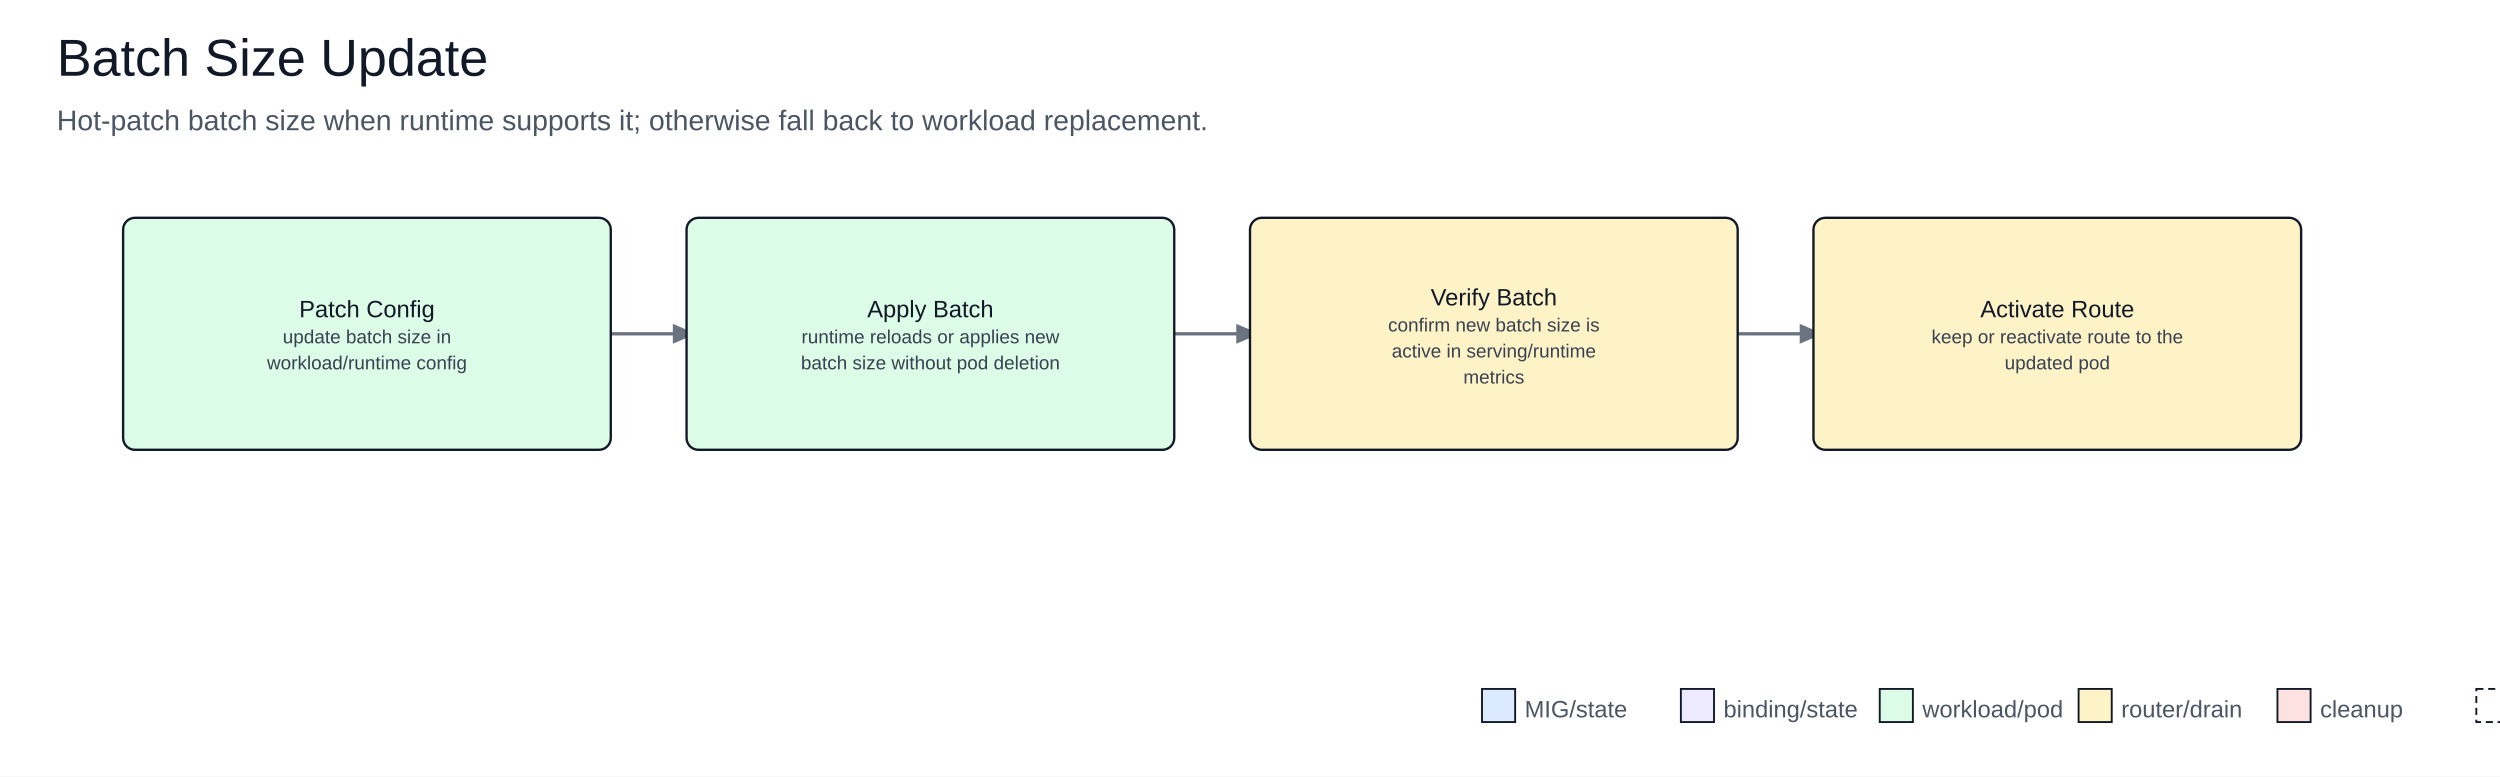
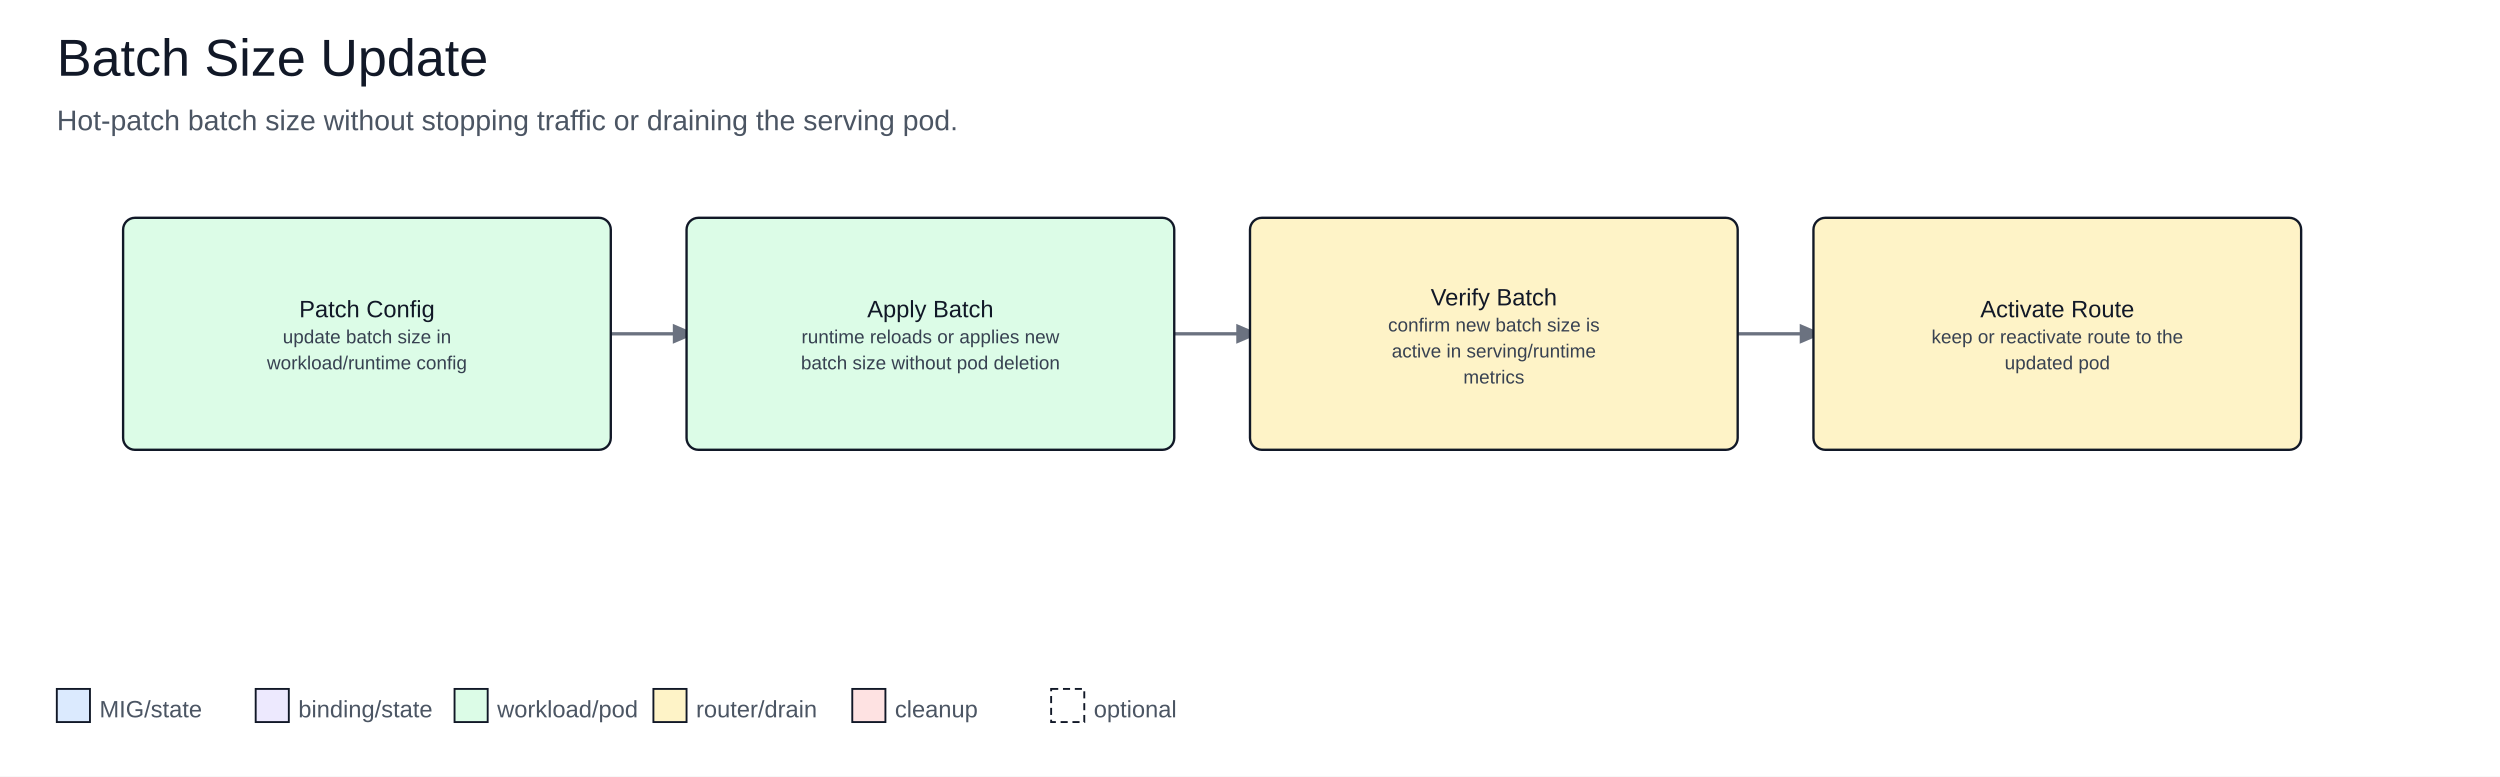
<svg xmlns="http://www.w3.org/2000/svg" width="1056" height="328" viewBox="0 0 1056 328">
  <defs>
    <marker id="arrow" markerWidth="8" markerHeight="8" refX="7" refY="3" orient="auto" markerUnits="strokeWidth">
      <path d="M0,0 L0,6 L7,3 z" fill="#6b7280" />
    </marker>
  </defs>
  <rect x="0" y="0" width="100%" height="100%" fill="#ffffff" />
  <text x="24.0" y="32.0" text-anchor="start" font-family="Arial, sans-serif" font-size="22" fill="#111827">Batch Size Update</text>
-   <text x="24.0" y="55.0" text-anchor="start" font-family="Arial, sans-serif" font-size="12" fill="#4b5563">Hot-patch batch size when runtime supports it; otherwise fall back to workload replacement.</text>
+   <text x="24.0" y="55.0" text-anchor="start" font-family="Arial, sans-serif" font-size="12" fill="#4b5563">Hot-patch batch size without stopping traffic or draining the serving pod.</text>
  <line x1="254.0" y1="141.0" x2="294.0" y2="141.0" stroke="#6b7280" stroke-width="1.4" marker-end="url(#arrow)" />
  <line x1="492.0" y1="141.0" x2="532.0" y2="141.0" stroke="#6b7280" stroke-width="1.4" marker-end="url(#arrow)" />
  <line x1="730.0" y1="141.0" x2="770.0" y2="141.0" stroke="#6b7280" stroke-width="1.4" marker-end="url(#arrow)" />
  <rect x="52.0" y="92.0" width="206" height="98" rx="5" fill="#dcfce7" stroke="#111827" stroke-width="1" />
  <text x="155.0" y="134.0" text-anchor="middle" font-family="Arial, sans-serif" font-size="10" fill="#111827">Patch Config</text>
  <text x="155.0" y="145.0" text-anchor="middle" font-family="Arial, sans-serif" font-size="8" fill="#374151">update batch size in</text>
  <text x="155.0" y="156.0" text-anchor="middle" font-family="Arial, sans-serif" font-size="8" fill="#374151">workload/runtime config</text>
  <rect x="290.0" y="92.0" width="206" height="98" rx="5" fill="#dcfce7" stroke="#111827" stroke-width="1" />
  <text x="393.0" y="134.0" text-anchor="middle" font-family="Arial, sans-serif" font-size="10" fill="#111827">Apply Batch</text>
  <text x="393.0" y="145.0" text-anchor="middle" font-family="Arial, sans-serif" font-size="8" fill="#374151">runtime reloads or applies new</text>
  <text x="393.0" y="156.0" text-anchor="middle" font-family="Arial, sans-serif" font-size="8" fill="#374151">batch size without pod deletion</text>
  <rect x="528.0" y="92.0" width="206" height="98" rx="5" fill="#fef3c7" stroke="#111827" stroke-width="1" />
  <text x="631.0" y="129.0" text-anchor="middle" font-family="Arial, sans-serif" font-size="10" fill="#111827">Verify Batch</text>
  <text x="631.0" y="140.0" text-anchor="middle" font-family="Arial, sans-serif" font-size="8" fill="#374151">confirm new batch size is</text>
  <text x="631.0" y="151.0" text-anchor="middle" font-family="Arial, sans-serif" font-size="8" fill="#374151">active in serving/runtime</text>
  <text x="631.0" y="162.0" text-anchor="middle" font-family="Arial, sans-serif" font-size="8" fill="#374151">metrics</text>
  <rect x="766.0" y="92.0" width="206" height="98" rx="5" fill="#fef3c7" stroke="#111827" stroke-width="1" />
  <text x="869.0" y="134.0" text-anchor="middle" font-family="Arial, sans-serif" font-size="10" fill="#111827">Activate Route</text>
  <text x="869.0" y="145.0" text-anchor="middle" font-family="Arial, sans-serif" font-size="8" fill="#374151">keep or reactivate route to the</text>
  <text x="869.0" y="156.0" text-anchor="middle" font-family="Arial, sans-serif" font-size="8" fill="#374151">updated pod</text>
-   <rect x="626" y="291" width="14" height="14" fill="#dbeafe" stroke="#111827" stroke-width="0.8" />
-   <text x="644.0" y="303.0" text-anchor="start" font-family="Arial, sans-serif" font-size="10" fill="#4b5563">MIG/state</text>
-   <rect x="710" y="291" width="14" height="14" fill="#ede9fe" stroke="#111827" stroke-width="0.8" />
-   <text x="728.0" y="303.0" text-anchor="start" font-family="Arial, sans-serif" font-size="10" fill="#4b5563">binding/state</text>
-   <rect x="794" y="291" width="14" height="14" fill="#dcfce7" stroke="#111827" stroke-width="0.8" />
-   <text x="812.0" y="303.0" text-anchor="start" font-family="Arial, sans-serif" font-size="10" fill="#4b5563">workload/pod</text>
-   <rect x="878" y="291" width="14" height="14" fill="#fef3c7" stroke="#111827" stroke-width="0.8" />
-   <text x="896.0" y="303.0" text-anchor="start" font-family="Arial, sans-serif" font-size="10" fill="#4b5563">router/drain</text>
-   <rect x="962" y="291" width="14" height="14" fill="#fee2e2" stroke="#111827" stroke-width="0.8" />
-   <text x="980.0" y="303.0" text-anchor="start" font-family="Arial, sans-serif" font-size="10" fill="#4b5563">cleanup</text>
-   <rect x="1046" y="291" width="14" height="14" fill="#ffffff" stroke="#111827" stroke-width="0.8" stroke-dasharray="3 2" />
-   <text x="1064.0" y="303.0" text-anchor="start" font-family="Arial, sans-serif" font-size="10" fill="#4b5563">optional</text>
+   <rect x="24" y="291" width="14" height="14" fill="#dbeafe" stroke="#111827" stroke-width="0.8" />
+   <text x="42.0" y="303.0" text-anchor="start" font-family="Arial, sans-serif" font-size="10" fill="#4b5563">MIG/state</text>
+   <rect x="108" y="291" width="14" height="14" fill="#ede9fe" stroke="#111827" stroke-width="0.8" />
+   <text x="126.0" y="303.0" text-anchor="start" font-family="Arial, sans-serif" font-size="10" fill="#4b5563">binding/state</text>
+   <rect x="192" y="291" width="14" height="14" fill="#dcfce7" stroke="#111827" stroke-width="0.8" />
+   <text x="210.0" y="303.0" text-anchor="start" font-family="Arial, sans-serif" font-size="10" fill="#4b5563">workload/pod</text>
+   <rect x="276" y="291" width="14" height="14" fill="#fef3c7" stroke="#111827" stroke-width="0.8" />
+   <text x="294.0" y="303.0" text-anchor="start" font-family="Arial, sans-serif" font-size="10" fill="#4b5563">router/drain</text>
+   <rect x="360" y="291" width="14" height="14" fill="#fee2e2" stroke="#111827" stroke-width="0.8" />
+   <text x="378.0" y="303.0" text-anchor="start" font-family="Arial, sans-serif" font-size="10" fill="#4b5563">cleanup</text>
+   <rect x="444" y="291" width="14" height="14" fill="#ffffff" stroke="#111827" stroke-width="0.8" stroke-dasharray="3 2" />
+   <text x="462.0" y="303.0" text-anchor="start" font-family="Arial, sans-serif" font-size="10" fill="#4b5563">optional</text>
</svg>
